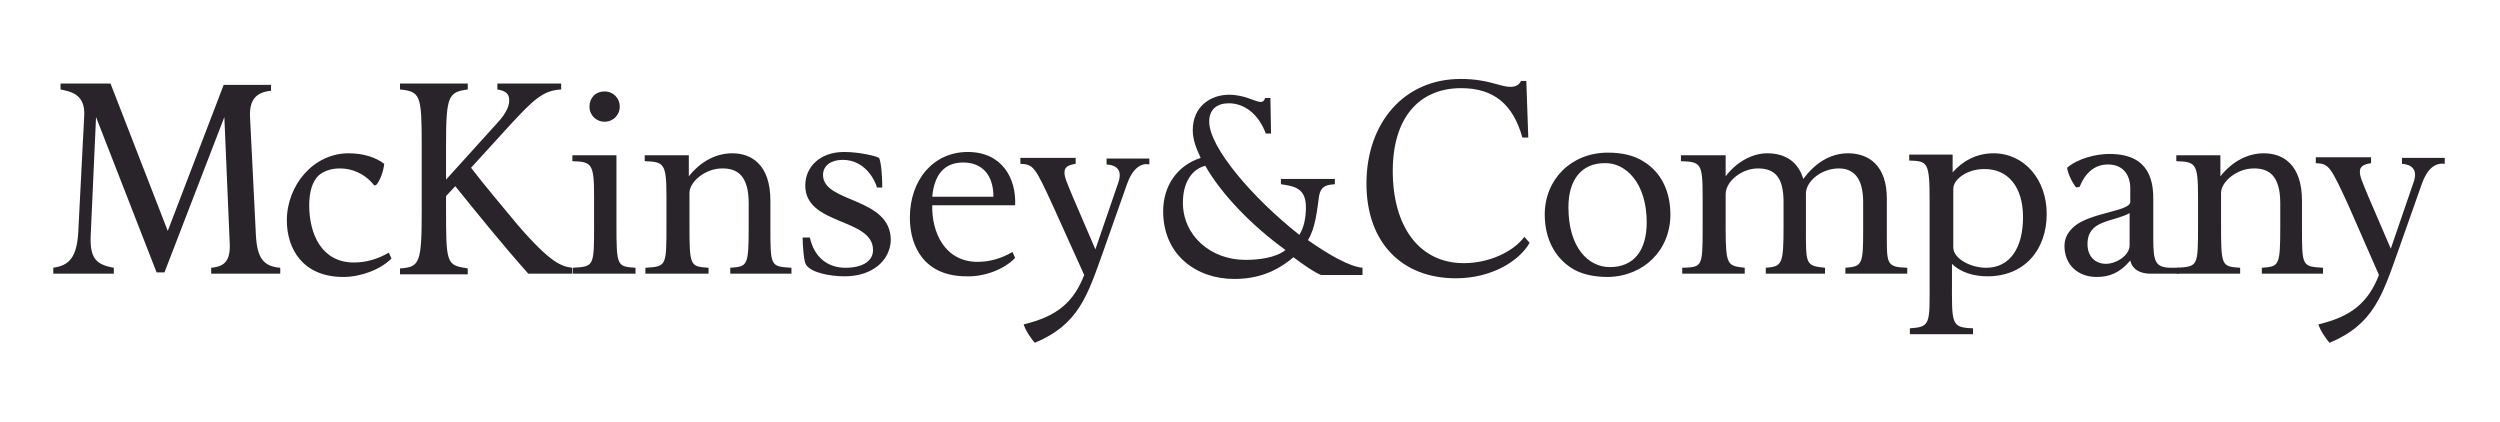
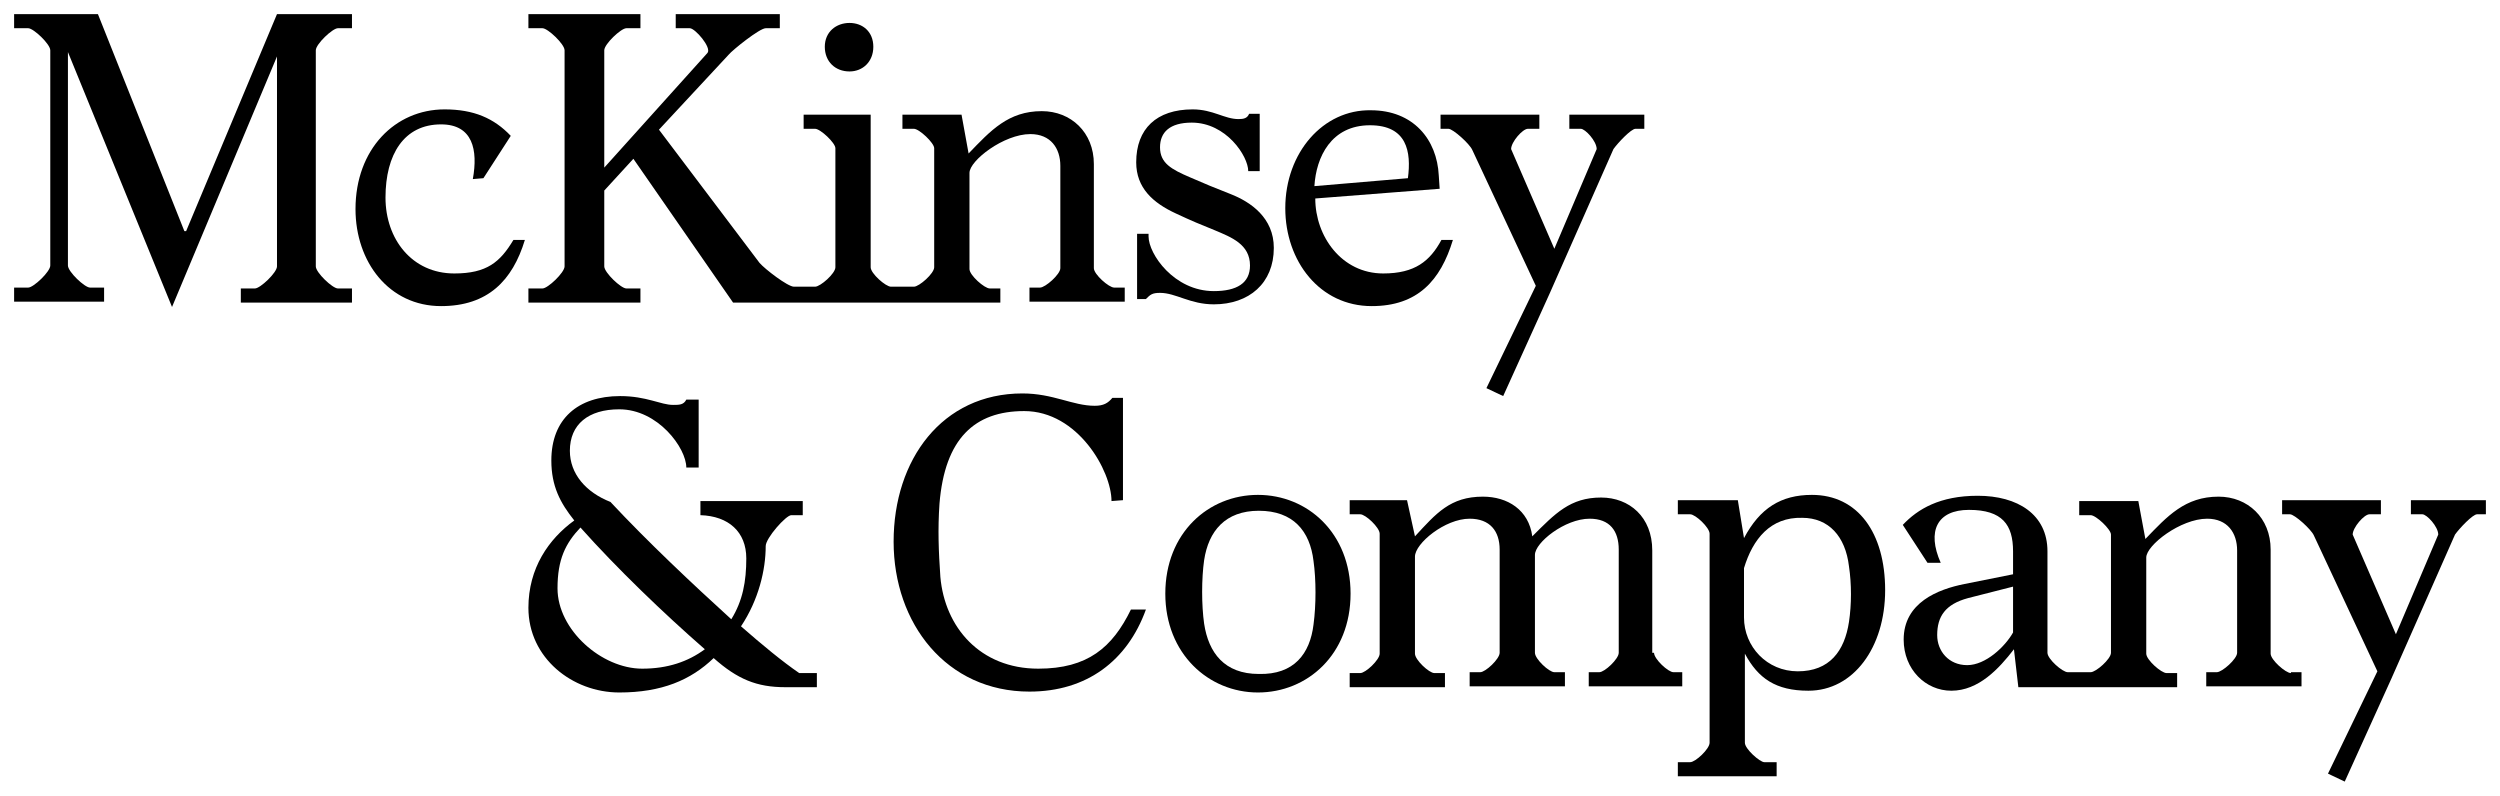
- <svg xmlns="http://www.w3.org/2000/svg" xmlns:xlink="http://www.w3.org/1999/xlink" id="Layer_1" width="380" height="64" viewBox="0 0 380 64">
-   <style>.st0{clip-path:url(#SVGID_2_)}.st0,.st1,.st2,.st3{fill:#292429}.st2{clip-path:url(#SVGID_4_)}.st3{clip-path:url(#SVGID_6_)}</style>
-   <defs>
-     <path id="SVGID_1_" d="M8.1 12h363.3v40H8.1z" />
-   </defs>
-   <clipPath id="SVGID_2_">
-     <use xlink:href="#SVGID_1_" overflow="visible" />
-   </clipPath>
-   <path class="st0" d="M32.1 41.6v-.9c2.2-.2 3-1.2 2.8-4.1l-.8-18.8L25 41.4h-1.2l-9.2-23.6-.8 17.7c-.2 3.7.7 4.7 3.5 5.2v.9H8v-.9c2.6-.3 3.7-1.7 3.9-5.5l.9-17.6c.2-3.3-2.1-3.7-3.6-4v-.9h7.6l8.7 22.4L34 12.9h7.2v.9c-2.2.2-3.3 1.3-3.2 3.9l.9 18.1c.2 3.5 1.2 4.7 3.7 4.9v.9H32.1" />
-   <path class="st1" d="M52.2 42.1c-6.2 0-8.6-4.3-8.6-8.6 0-5.3 4-10.2 9.4-10.2 2.2 0 4.1.6 5.4 1.6-.1 1.1-.6 2.5-1.2 3.2l-.3.1c-1.5-1.9-3.5-2.6-5.2-2.6-1.2 0-2.4.3-3.3 1.1-.9.9-1.4 2.4-1.4 4.5 0 4.4 1.9 8.7 6.8 8.7 1.8 0 3.6-.5 5.3-1.5l.4.9c-1.7 1.7-4.7 2.8-7.3 2.8m28.1-.5c-4-4.5-7.7-9.1-11.1-13.3l-1.4 1.5v1.6c0 8.7 0 8.9 3.3 9.4v.9H60.8v-.9c3-.2 3.3-.8 3.3-8.8V22c0-7.5-.2-8.1-3.3-8.4v-.9h10.3v.9c-2.9.4-3.3.9-3.3 8.3v5.4l7.6-8.4c1.9-2 2-3.1 2-3.7 0-.9-.5-1.4-1.8-1.6v-.9h9.7v.9c-2.8.1-4.4 1.8-7.5 5.1l-6.2 6.8c1.9 2.5 5.2 6.4 7.1 8.7 5.1 5.9 6.7 6.3 8.3 6.5v.9h-6.7m11.6-23.1c-1.3 0-2.3-1-2.3-2.3 0-1.3.9-2.3 2.3-2.3 1.3 0 2.3 1 2.3 2.3 0 1.3-1 2.3-2.3 2.3m-4.8 23.1v-.9c3.2-.2 3.2-.2 3.2-6.5v-4.4c0-5-.4-5.2-3.3-5.3v-.9h6.7v10.6c0 6.3.1 6.3 2.9 6.5v.9h-9.5zm23.9 0v-.9c2.6-.2 2.8-.2 2.8-6.2v-3.6c0-4.3-1.8-5.3-4-5.3-2.7 0-5 2.1-5 3.7v4.9c0 6.3.1 6.3 2.9 6.5v.9h-9.6v-.9c3.2-.2 3.2-.2 3.2-6.5v-4.4c0-5-.4-5.2-3.3-5.3v-.9h6.7v3.2c1.9-2.4 4.3-3.5 6.6-3.5 2.9 0 5.8 1.7 5.8 7.2v4c0 6 0 6 3.2 6.2v.9H111m17.4.4c-2.4 0-5.2-.6-5.9-1.8-.3-.4-.5-2.8-.5-4.1h1.1c.7 3.2 2.9 4.6 5.4 4.6 2.6 0 4.2-1 4.2-2.7 0-4.9-10.3-3.7-10.3-9.8 0-2.8 2.2-5.1 5.9-5.1 2.5 0 5.1.7 5.3.9.2.2.5 1.9.5 4.5h-.8c-.3-1.1-1.8-4.2-5.2-4.2-1.7 0-3 .8-3 2.3 0 4.3 10.3 3.3 10.3 9.9-.1 3.1-2.8 5.5-7 5.5M151 29.9h-9.3c.3-3.3 1.8-5.2 4.7-5.2 2.9 0 4.6 1.9 4.6 5.2m3.3 9.3l-.4-.9c-1.7 1-3.5 1.5-5.3 1.5-5 0-7-4.5-6.9-8.6h12.6c.2-4.1-2-8.1-7.2-8.1s-8.8 4.2-8.8 10c0 4.5 2.3 8.9 8.6 8.9 2.6.1 5.7-1 7.4-2.8m17-11.2l-3.6 10.2c-2.4 6.7-3.7 11.1-10.4 13.9-.5-.5-1.5-2-1.7-2.8 5.1-1.2 7.6-3.4 9.2-7.5l-4.7-10.4c-2.8-6.1-3-6.4-5-6.5V24h8.4v.9c-1.3.2-1.7.6-1.7 1.3 0 .8.4 1.6 1.3 3.8l3.4 7.9 3.5-10.2c.6-1.8-.2-2.6-1.8-2.7v-.9h6.5v.9c-1.3-.3-2.6.7-3.4 3" />
-   <defs>
-     <path id="SVGID_3_" d="M8.1 12h363.3v40H8.1z" />
-   </defs>
-   <clipPath id="SVGID_4_">
-     <use xlink:href="#SVGID_3_" overflow="visible" />
-   </clipPath>
-   <path class="st2" d="M195.4 38c-1.5 1.2-4.1 1.5-6.1 1.5-5.3 0-9.5-3.7-9.5-8.7 0-3.1 1.4-5.1 3.4-5.6 2.5 4.4 7.2 9.2 12.2 12.8m11.7 3.6v-.9c-2-.2-5-1.9-8.3-4.2 1.2-1.9 1.4-4.7 1.7-6.7.3-1.8 1.6-1.7 2.4-1.8v-.8h-8.2v.8c1.9.3 3.8.5 3.8 3.5 0 1.6-.3 3.1-1 4.2-7.1-5.6-13.7-13.3-13.7-17.2 0-1.9 1.2-2.8 3-2.8 2.3 0 4.5 1.6 5.6 4.6h.8l-.1-5.4h-.8c-.1.4-.4.6-.6.6-1 0-2.4-1.1-4.9-1.1-2.7 0-5.5 1.7-5.5 5.4 0 1.4.5 2.7 1.2 4.2-3.7 1.2-5.7 4.4-5.7 8.1 0 6.7 5.1 10.3 10.8 10.3 3.6 0 6.4-1.1 9-3.3 1.6 1.2 3.2 2.3 4.2 2.7h6.3v-.2z" />
-   <defs>
-     <path id="SVGID_5_" d="M8.1 12h363.3v40H8.1z" />
-   </defs>
-   <clipPath id="SVGID_6_">
-     <use xlink:href="#SVGID_5_" overflow="visible" />
-   </clipPath>
-   <path class="st3" d="M221.3 42.3c-8.3 0-13.6-5.5-13.6-14.4 0-9.2 5.7-15.9 14.3-15.9 4.3 0 5.9 1.2 7.6 1.2.8 0 1.3-.3 1.6-.9h.8l.3 8.6h-.9c-1.4-5-4.3-7.5-9.3-7.5-6.4 0-10.4 4.5-10.4 12.6 0 8.4 4 14 10.8 14 3.8 0 7.5-1.7 9.2-4l.8.9c-1.5 2.7-5.7 5.4-11.2 5.4" />
-   <path class="st1" d="M250.3 33.8c0 4.2-1.9 6.8-5.6 6.8-3.3 0-6.3-3-6.3-9.1 0-4.3 2.1-6.7 5.5-6.7 3.2-.1 6.4 3 6.4 9m3.6-1.2c0-3.5-1.4-6.4-4-8-1.5-1-3.4-1.4-5.5-1.4-5.6 0-9.6 4.1-9.6 9.4 0 3.5 1.4 6.4 4 8.1 1.5 1 3.5 1.4 5.6 1.4 5.5-.1 9.5-4.1 9.5-9.5m26.6 9v-.9c2.6-.2 2.7-.5 2.7-5.9v-4.1c0-3.7-1.5-5.1-3.7-5.1-2.7 0-5 2-5 3.8v5.1c0 5.7-.1 5.9 2.9 6.2v.9h-9v-.9c2.5-.2 2.7-.5 2.7-6.4v-3.6c0-3.6-1.2-5.1-3.9-5.1-2.5 0-4.9 2-4.9 3.9v5.2c0 5.7.3 5.7 2.9 6v.9h-9.5v-.9c3-.1 3.1-.1 3.1-5.8v-5.1c0-5-.3-5.2-3.3-5.3v-.9h6.8v3.2c1.4-1.9 3.8-3.5 6.3-3.5 3 0 4.8 1.5 5.5 3.9 1.7-2.3 4-3.9 6.8-3.9 3.2 0 5.9 1.9 5.9 6.9v4.7c0 5.2-.2 5.7 3.1 5.8v.9h-9.4m27-8.6c0 4.7-2 7.7-5.6 7.7-2.4 0-5-1.4-5-3.1v-8.9c0-1.5 2.2-3 4.6-3 3.7-.1 6 2.7 6 7.3m3.6-.5c0-5.2-3.4-9.2-8.1-9.2-2.6 0-4.7 1.2-6.2 2.9v-2.7h-6.6v.9c2.8.1 3.1.2 3.1 6.1v12.3c0 6.4.2 6.9-3 7.1v.9h9.6v-.9c-3.4-.1-3.2-.7-3.2-7.3v-2.5c1.4 1.4 3.5 1.9 5.4 1.9 5.6 0 9-4 9-9.5m12.6 4.8c0 1.5-2 2.8-3.6 2.8-1.5 0-2.8-1-2.8-3 0-3.7 3.8-3.3 6.4-4.7v4.9m7.5 4.3v-.9h-1.1c-2.5 0-2.8-.9-2.8-4.4v-6c0-1.2-.1-2.2-.4-3.1-.9-2.8-3.2-3.8-6.3-3.8-2 0-4.8.7-6.4 2.1.1.9.9 2.5 1.4 3l.5-.1c.8-2 2.2-3.4 4.3-3.4 2.4 0 3.4 1.7 3.4 3.6v2.1c0 1.4-6 1.6-8.5 3.7-.9.8-1.5 1.7-1.5 3 0 2.8 2 4.7 4.9 4.7 1.9 0 3.5-.6 5.1-2.5.3 1.3 1.4 2 3.1 2h4.3z" />
-   <path class="st1" d="M343.8 41.6v-.9c2.6-.2 2.8-.2 2.8-6.2v-3.6c0-4.3-1.8-5.3-4-5.3-2.7 0-5 2.1-5 3.7v4.9c0 6.3.1 6.3 2.9 6.5v.9h-9.6v-.9c3.2-.2 3.2-.2 3.2-6.5v-4.4c0-5-.4-5.2-3.3-5.3v-.9h6.7v3.2c1.9-2.4 4.3-3.5 6.6-3.5 2.9 0 5.8 1.7 5.8 7.2v4c0 6 0 6 3.2 6.2v.9h-9.3" />
-   <path class="st1" d="M368.1 28l-3.6 10.2c-2.4 6.7-3.7 11.1-10.4 13.9-.5-.5-1.5-2-1.7-2.8 5.1-1.2 7.6-3.4 9.2-7.5L357 31.3c-2.8-6.1-3-6.4-5-6.5v-.9h8.4v.9c-1.3.2-1.7.6-1.7 1.3 0 .8.4 1.6 1.3 3.8l3.4 7.9 3.5-10.2c.6-1.8-.3-2.6-1.8-2.7V24h6.5v.9c-1.5-.2-2.7.8-3.5 3.1" />
+ <svg xmlns="http://www.w3.org/2000/svg" version="1.1" id="Layer_1" x="0px" y="0px" viewBox="0 0 283.4 90.2" style="enable-background:new 0 0 283.4 90.2;" xml:space="preserve">
+   <g>
+     <path d="M5.7,5.7c0-0.7-1.9-2.5-2.5-2.5H1.6V1.6h9.5l9.8,24.6h0.2L31.4,1.6h8.5v1.6h-1.6c-0.6,0-2.5,1.8-2.5,2.5v24.5   c0,0.7,1.9,2.5,2.5,2.5h1.6v1.6H27.3v-1.6h1.6c0.6,0,2.5-1.8,2.5-2.5V6.4L19.5,34.8L7.7,5.9v24.2c0,0.7,1.9,2.5,2.5,2.5h1.6v1.6   H1.6v-1.6h1.6c0.6,0,2.5-1.8,2.5-2.5V5.7z" />
+     <path d="M53.6,20.3c0.6-3.3,0-6.2-3.6-6.2c-4.2,0-6.3,3.4-6.3,8.3c0,4.7,3,8.6,7.8,8.6c3.7,0,5.2-1.3,6.7-3.8h1.3   c-1.4,4.6-4.2,7.5-9.5,7.5c-5.9,0-9.7-5-9.7-11c0-6.8,4.5-11.3,10.1-11.3c3.3,0,5.6,1,7.5,3l-3.1,4.8L53.6,20.3z" />
+     <g>
+       <path d="M96.3,8.1C97.8,8.1,99,7,99,5.3s-1.2-2.7-2.7-2.7s-2.8,1-2.8,2.7S94.7,8.1,96.3,8.1z" />
+       <path d="M126.3,32.6c-0.6,0-2.3-1.5-2.3-2.2V18.6c0-3.6-2.6-6-5.9-6c-3.8,0-5.8,2.2-8.3,4.8L109,13h-6.7v1.6h1.3    c0.6,0,2.3,1.6,2.3,2.2v13.5c0,0.7-1.7,2.2-2.3,2.2h-1.3H101c-0.6,0-2.3-1.5-2.3-2.2V13h-7.6v1.6h1.3c0.6,0,2.3,1.6,2.3,2.2v13.5    c0,0.7-1.7,2.2-2.3,2.2h-1.3H90c-0.7,0-3.3-2-3.9-2.7L74.7,14.7l7.9-8.5c0.4-0.5,3.5-3,4.2-3h1.6V1.6H76.6v1.6h1.6    c0.6,0,2.5,2.2,2,2.8L68.5,19V5.7c0-0.7,1.9-2.5,2.5-2.5h1.6V1.6H59.9v1.6h1.6C62.1,3.2,64,5,64,5.7v24.5c0,0.7-1.9,2.5-2.5,2.5    h-1.6v1.6h12.7v-1.6H71c-0.6,0-2.5-1.8-2.5-2.5v-8.6l3.3-3.6l11.3,16.3h8h11.2h11.1v-1.6h-1.2c-0.6,0-2.3-1.5-2.3-2.2V19.6    c0-1.4,3.9-4.4,6.9-4.4c2.3,0,3.4,1.6,3.4,3.6v11.6c0,0.7-1.7,2.2-2.3,2.2h-1.2v1.6h10.8v-1.6C127.5,32.6,126.3,32.6,126.3,32.6z" />
+     </g>
+     <path d="M130.2,26.8c0,2,2.9,6.2,7.4,6.2c2.6,0,4.1-0.9,4.1-2.9c0-2.4-2.1-3.2-4-4c-1.5-0.6-2.7-1.1-4.4-1.9   c-2.6-1.2-4.5-2.9-4.5-5.8c0-3.8,2.3-6,6.4-6c2.3,0,3.6,1.1,5.2,1.1c0.6,0,1-0.1,1.2-0.6h1.2v6.5h-1.3c0-1.7-2.5-5.5-6.4-5.5   c-2.5,0-3.6,1.1-3.6,2.8c0,1.8,1.3,2.5,3.4,3.4c1.6,0.7,2.8,1.2,4.6,1.9c2.3,0.9,4.9,2.7,4.9,6.1c0,4-2.8,6.4-6.8,6.4   c-2.7,0-4.3-1.3-6.1-1.3c-0.9,0-1.1,0.2-1.6,0.7h-1v-7.4h1.3V26.8z" />
+     <path d="M145.7,23.6c0-6.3,4.3-11.2,9.7-11.1c4.8,0,7.5,3.3,7.7,7.4l0.1,1.5l-14.1,1.1c0,4.3,3,8.5,7.7,8.5c3.6,0,5.3-1.4,6.6-3.8   h1.3c-1.4,4.6-4,7.5-9.2,7.5C149.6,34.7,145.7,29.6,145.7,23.6z M159.6,20.2c0.4-3-0.1-6-4.3-6c-4.4,0-6.1,3.6-6.3,6.9L159.6,20.2z   " />
+     <path d="M166.9,17c-0.3-0.7-2.2-2.4-2.7-2.4h-0.9V13h11.2v1.6h-1.3c-0.6,0-1.9,1.5-1.9,2.3l4.9,11.3l4.8-11.3   c0-0.9-1.3-2.3-1.8-2.3h-1.3V13h8.5v1.6h-1c-0.5,0-2,1.6-2.5,2.3l-7.2,16.3l-5.3,11.7l-1.9-0.9l5.6-11.6L166.9,17z" />
+     <path d="M64.6,51.1c0,2.6,1.8,4.7,4.6,5.8c4.2,4.5,9.3,9.3,13.7,13.3c1.3-2.1,1.7-4.3,1.7-6.9c0-3-2-4.8-5.2-4.9v-1.6H91v1.6h-1.3   c-0.6,0-2.9,2.6-2.9,3.5c0,2.7-0.8,6.1-2.8,9.1c2.4,2.1,4.7,4,6.6,5.3h2v1.6H89c-3.2,0-5.4-0.9-8.1-3.3c-2.6,2.5-5.9,3.9-10.7,3.9   c-5.3,0-10.3-3.9-10.3-9.6c0-4.5,2.3-7.8,5.2-9.9c-1.6-2-2.6-3.9-2.6-6.8c0-4.7,3-7.3,7.8-7.3c3,0,4.6,1,6,1c0.7,0,1.2,0,1.5-0.6   h1.4V53h-1.4c0-2.2-3.2-6.6-7.6-6.6C66.7,46.4,64.6,48.1,64.6,51.1z M63.2,66.7c0,4.7,5,9.1,9.6,9.1c2.9,0,5.2-0.8,7.1-2.2   c-4.7-4.1-10-9.2-14.1-13.8C64.1,61.6,63.2,63.4,63.2,66.7z" />
+     <path d="M126,56.8c0-3.4-3.8-10.2-9.9-10.2c-5.6,0-9,3.1-9.6,10.5c-0.2,2.9-0.1,5.4,0.1,8.3c0.5,5.7,4.5,10.4,11.1,10.4   c5.6,0,8.4-2.4,10.5-6.7h1.7c-2.1,5.8-6.7,9.3-13.2,9.3c-9.4,0-15.4-7.7-15.4-17s5.5-16.8,14.6-16.8c3.5,0,5.7,1.4,8.2,1.4   c1,0,1.5-0.3,2-0.9h1.2v11.6L126,56.8L126,56.8z" />
+     <path d="M132.1,67.3c0-6.9,4.9-11.2,10.5-11.2s10.5,4.3,10.5,11.2s-4.9,11.2-10.5,11.2S132.1,74.1,132.1,67.3z M148.9,70.8   c0.3-2.2,0.3-5.1,0-7.2c-0.4-3.4-2.3-5.7-6.2-5.7c-3.8,0-5.7,2.3-6.2,5.6c-0.3,2.1-0.3,5.1,0,7.2c0.5,3.3,2.3,5.7,6.2,5.7   C146.7,76.5,148.5,74.1,148.9,70.8z" />
+     <path d="M187.5,74c0,0.7,1.6,2.2,2.2,2.2h1v1.6h-10.6v-1.6h1.2c0.6,0,2.2-1.5,2.2-2.2V62.3c0-2.1-1-3.5-3.3-3.5   c-2.8,0-6.2,2.7-6.2,4.1V74c0,0.7,1.6,2.2,2.2,2.2h1.2v1.6h-10.8v-1.6h1.2c0.6,0,2.2-1.5,2.2-2.2V62.3c0-2.1-1.1-3.5-3.4-3.5   c-2.8,0-6.2,2.8-6.2,4.3v11c0,0.7,1.6,2.2,2.2,2.2h1.2v1.6H153v-1.6h1.2c0.6,0,2.2-1.5,2.2-2.2V60.5c0-0.7-1.6-2.2-2.2-2.2H153   v-1.6h6.5l0.9,4.1c2.4-2.6,4-4.5,7.7-4.5c2.8,0,5.2,1.5,5.6,4.5c2.6-2.6,4.3-4.4,7.8-4.4c3.2,0,5.8,2.2,5.8,6V74H187.5z" />
+     <path d="M197,56.7l0.7,4.3c1.8-3.4,4.2-4.9,7.7-4.9c5.2,0,8.3,4.3,8.3,10.8s-3.6,11.4-8.7,11.4c-3.7,0-5.7-1.4-7.2-4.2v10.1   c0,0.7,1.7,2.2,2.2,2.2h1.4V88h-11.2v-1.6h1.4c0.6,0,2.2-1.5,2.2-2.2V60.5c0-0.7-1.6-2.2-2.2-2.2h-1.4v-1.6H197z M197.7,64.4V70   c0,3.3,2.6,6.1,6.1,6.1c3.6,0,5.3-2.3,5.8-5.6c0.3-2,0.3-4.3,0-6.3c-0.4-3.4-2.3-5.5-5.3-5.5C200.7,58.6,198.7,61.1,197.7,64.4z" />
+     <path d="M259.7,76.3c-0.6,0-2.3-1.5-2.3-2.2V62.3c0-3.6-2.6-6-5.9-6c-3.8,0-5.8,2.2-8.3,4.8l-0.8-4.3h-6.7v1.6h1.3   c0.6,0,2.3,1.6,2.3,2.2V74c0,0.7-1.7,2.2-2.3,2.2h-1.3h-1.3c-0.6,0-2.3-1.5-2.3-2.2V62.5c0-4.2-3.4-6.3-7.9-6.3   c-4.3,0-6.8,1.5-8.5,3.3l2.8,4.3h1.5c-1.6-3.6-0.4-6,3.2-6c3.8,0,5,1.7,5,4.7v2.6l-5.5,1.1c-3,0.6-6.9,2.1-6.9,6.3   c0,3.4,2.5,5.8,5.4,5.8c3.1,0,5.4-2.5,7.1-4.7l0.5,4.3h6.9h11.1v-1.6h-1.2c-0.6,0-2.3-1.5-2.3-2.2V63.2c0-1.4,3.9-4.4,6.9-4.4   c2.3,0,3.4,1.6,3.4,3.6V74c0,0.7-1.7,2.2-2.3,2.2h-1.2v1.6h10.8v-1.6h-1.2V76.3z M228.2,71.7c-0.9,1.6-3.1,3.7-5.2,3.7   c-2.1,0-3.4-1.6-3.4-3.4c0-2.1,0.9-3.5,3.5-4.2l5.1-1.3L228.2,71.7L228.2,71.7z" />
+     <path d="M262.3,60.7c-0.3-0.7-2.2-2.4-2.7-2.4h-0.9v-1.6h11.2v1.6h-1.3c-0.6,0-1.9,1.5-1.9,2.3l4.9,11.3l4.8-11.3   c0-0.9-1.3-2.3-1.8-2.3h-1.3v-1.6h8.5v1.6h-1c-0.5,0-2,1.6-2.5,2.3l-7.2,16.3l-5.3,11.7l-1.9-0.9l5.6-11.6L262.3,60.7z" />
+   </g>
</svg>
